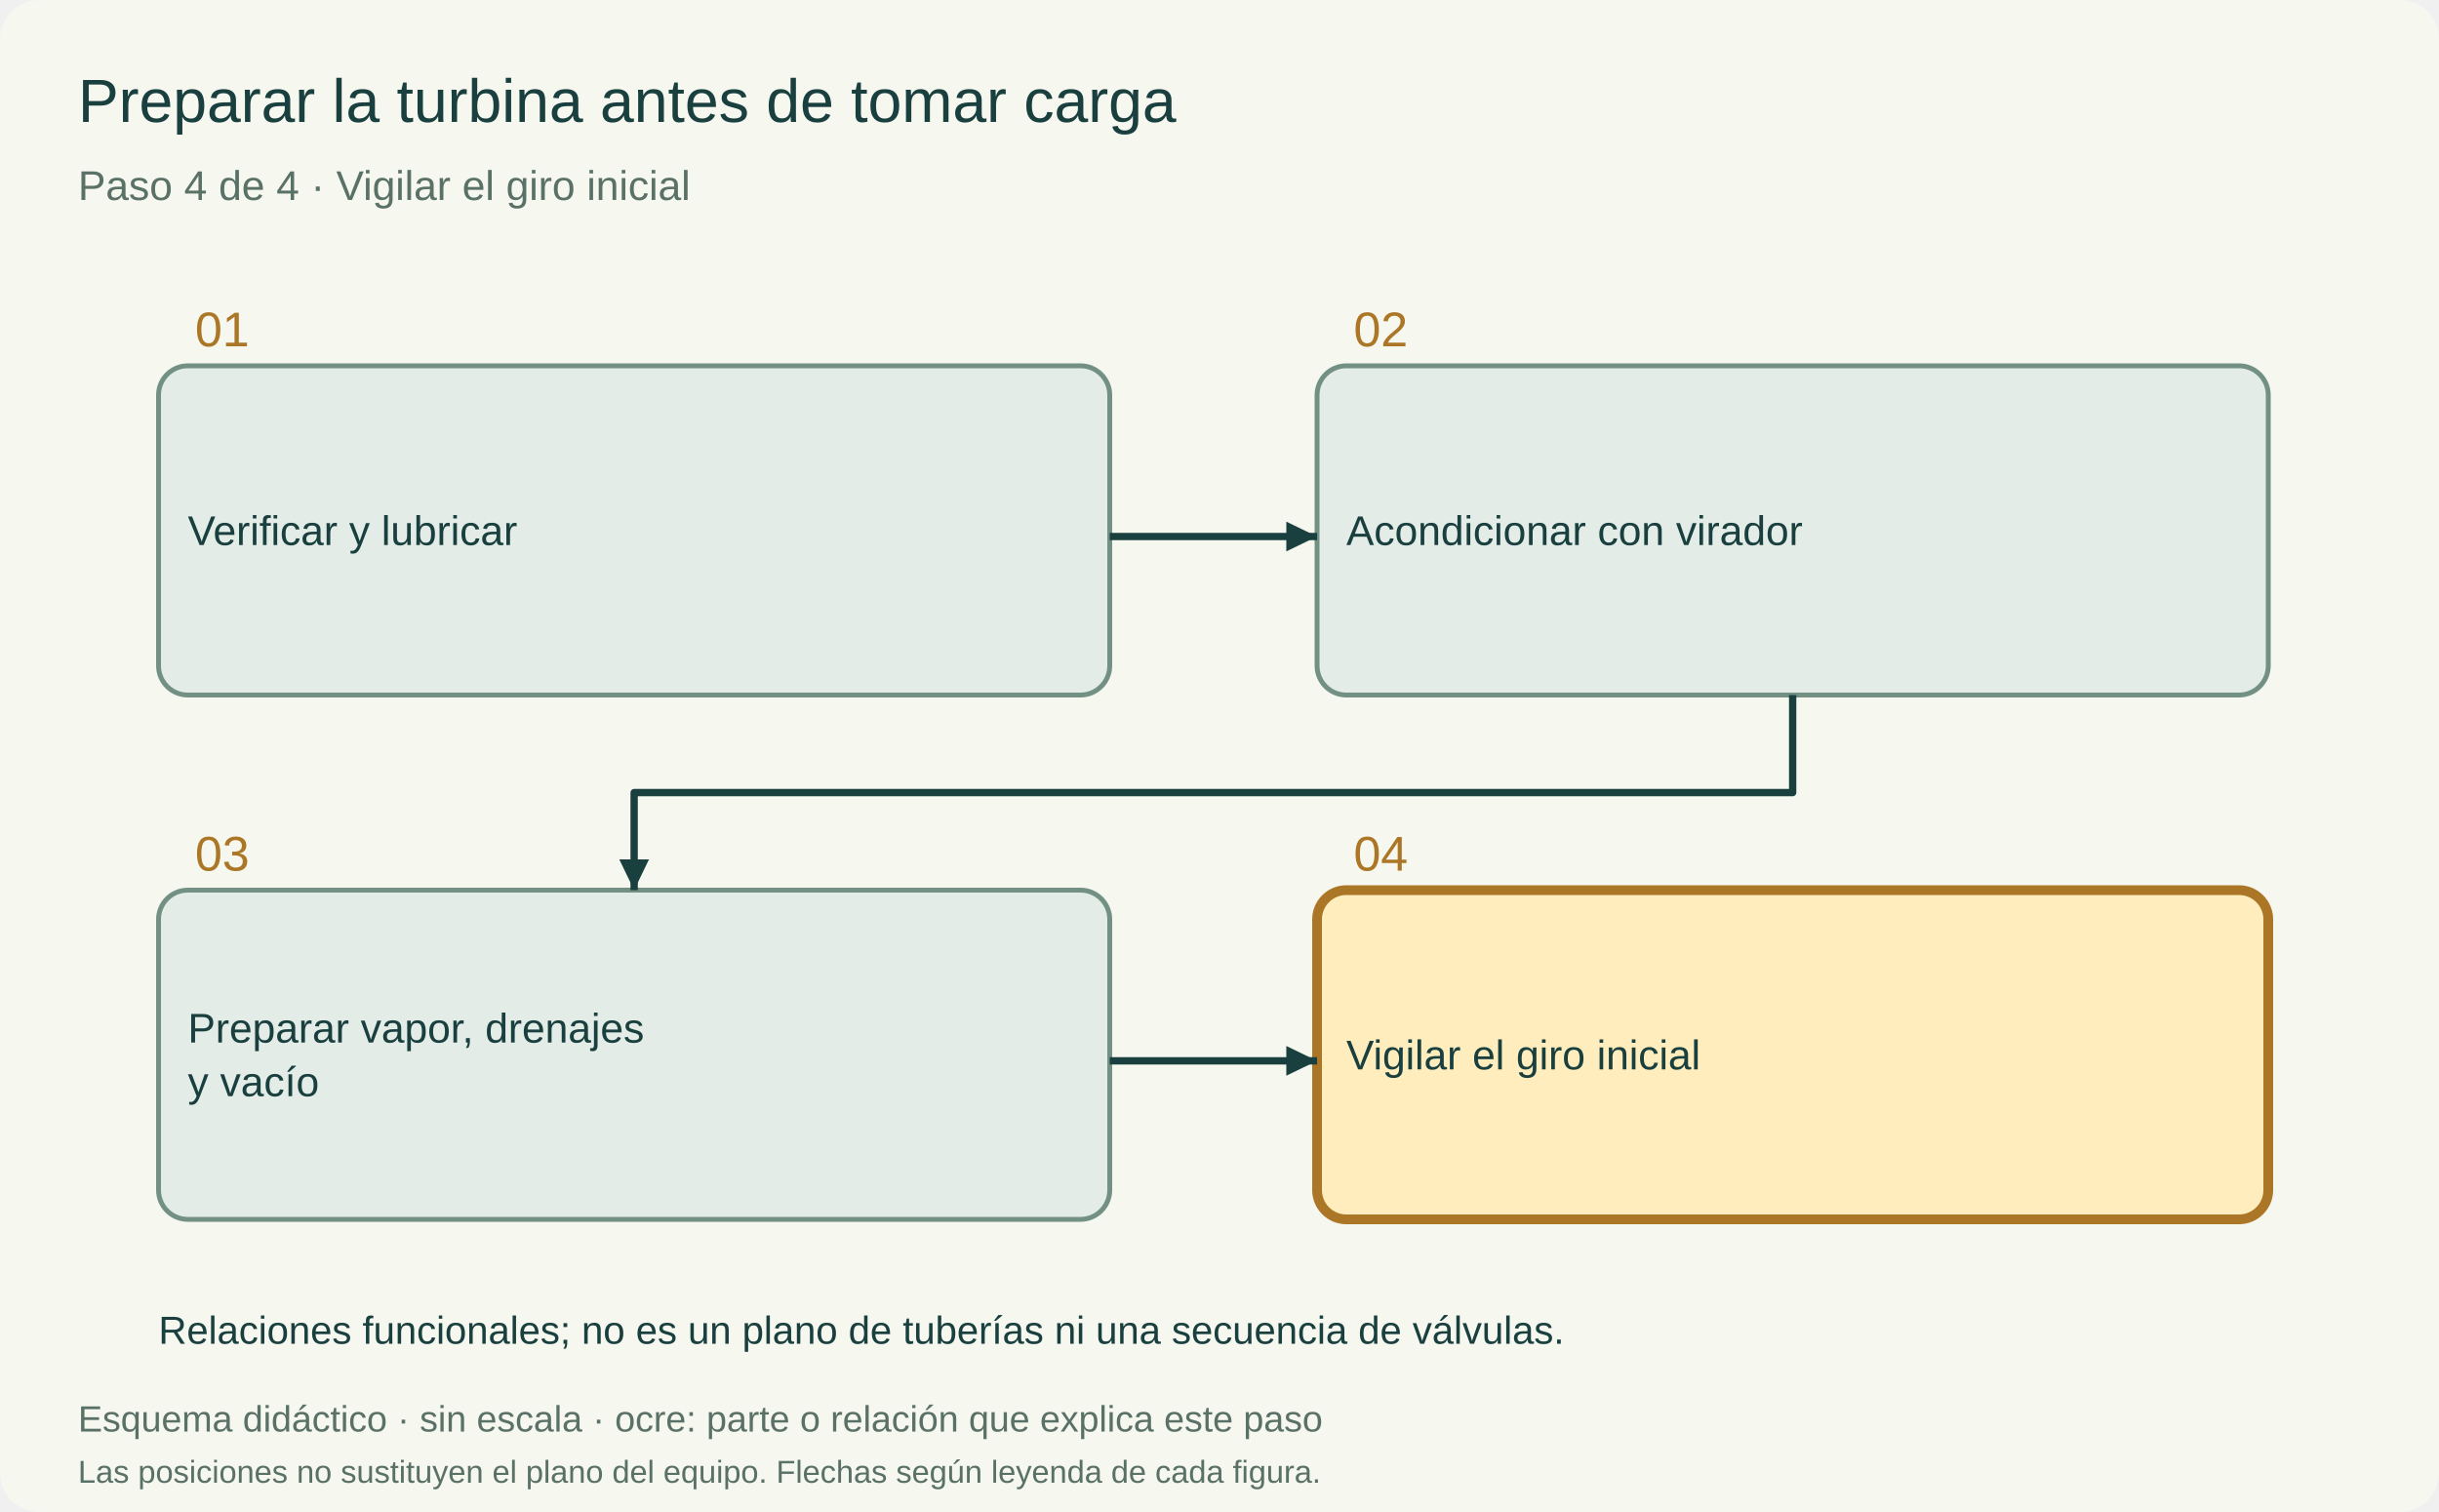
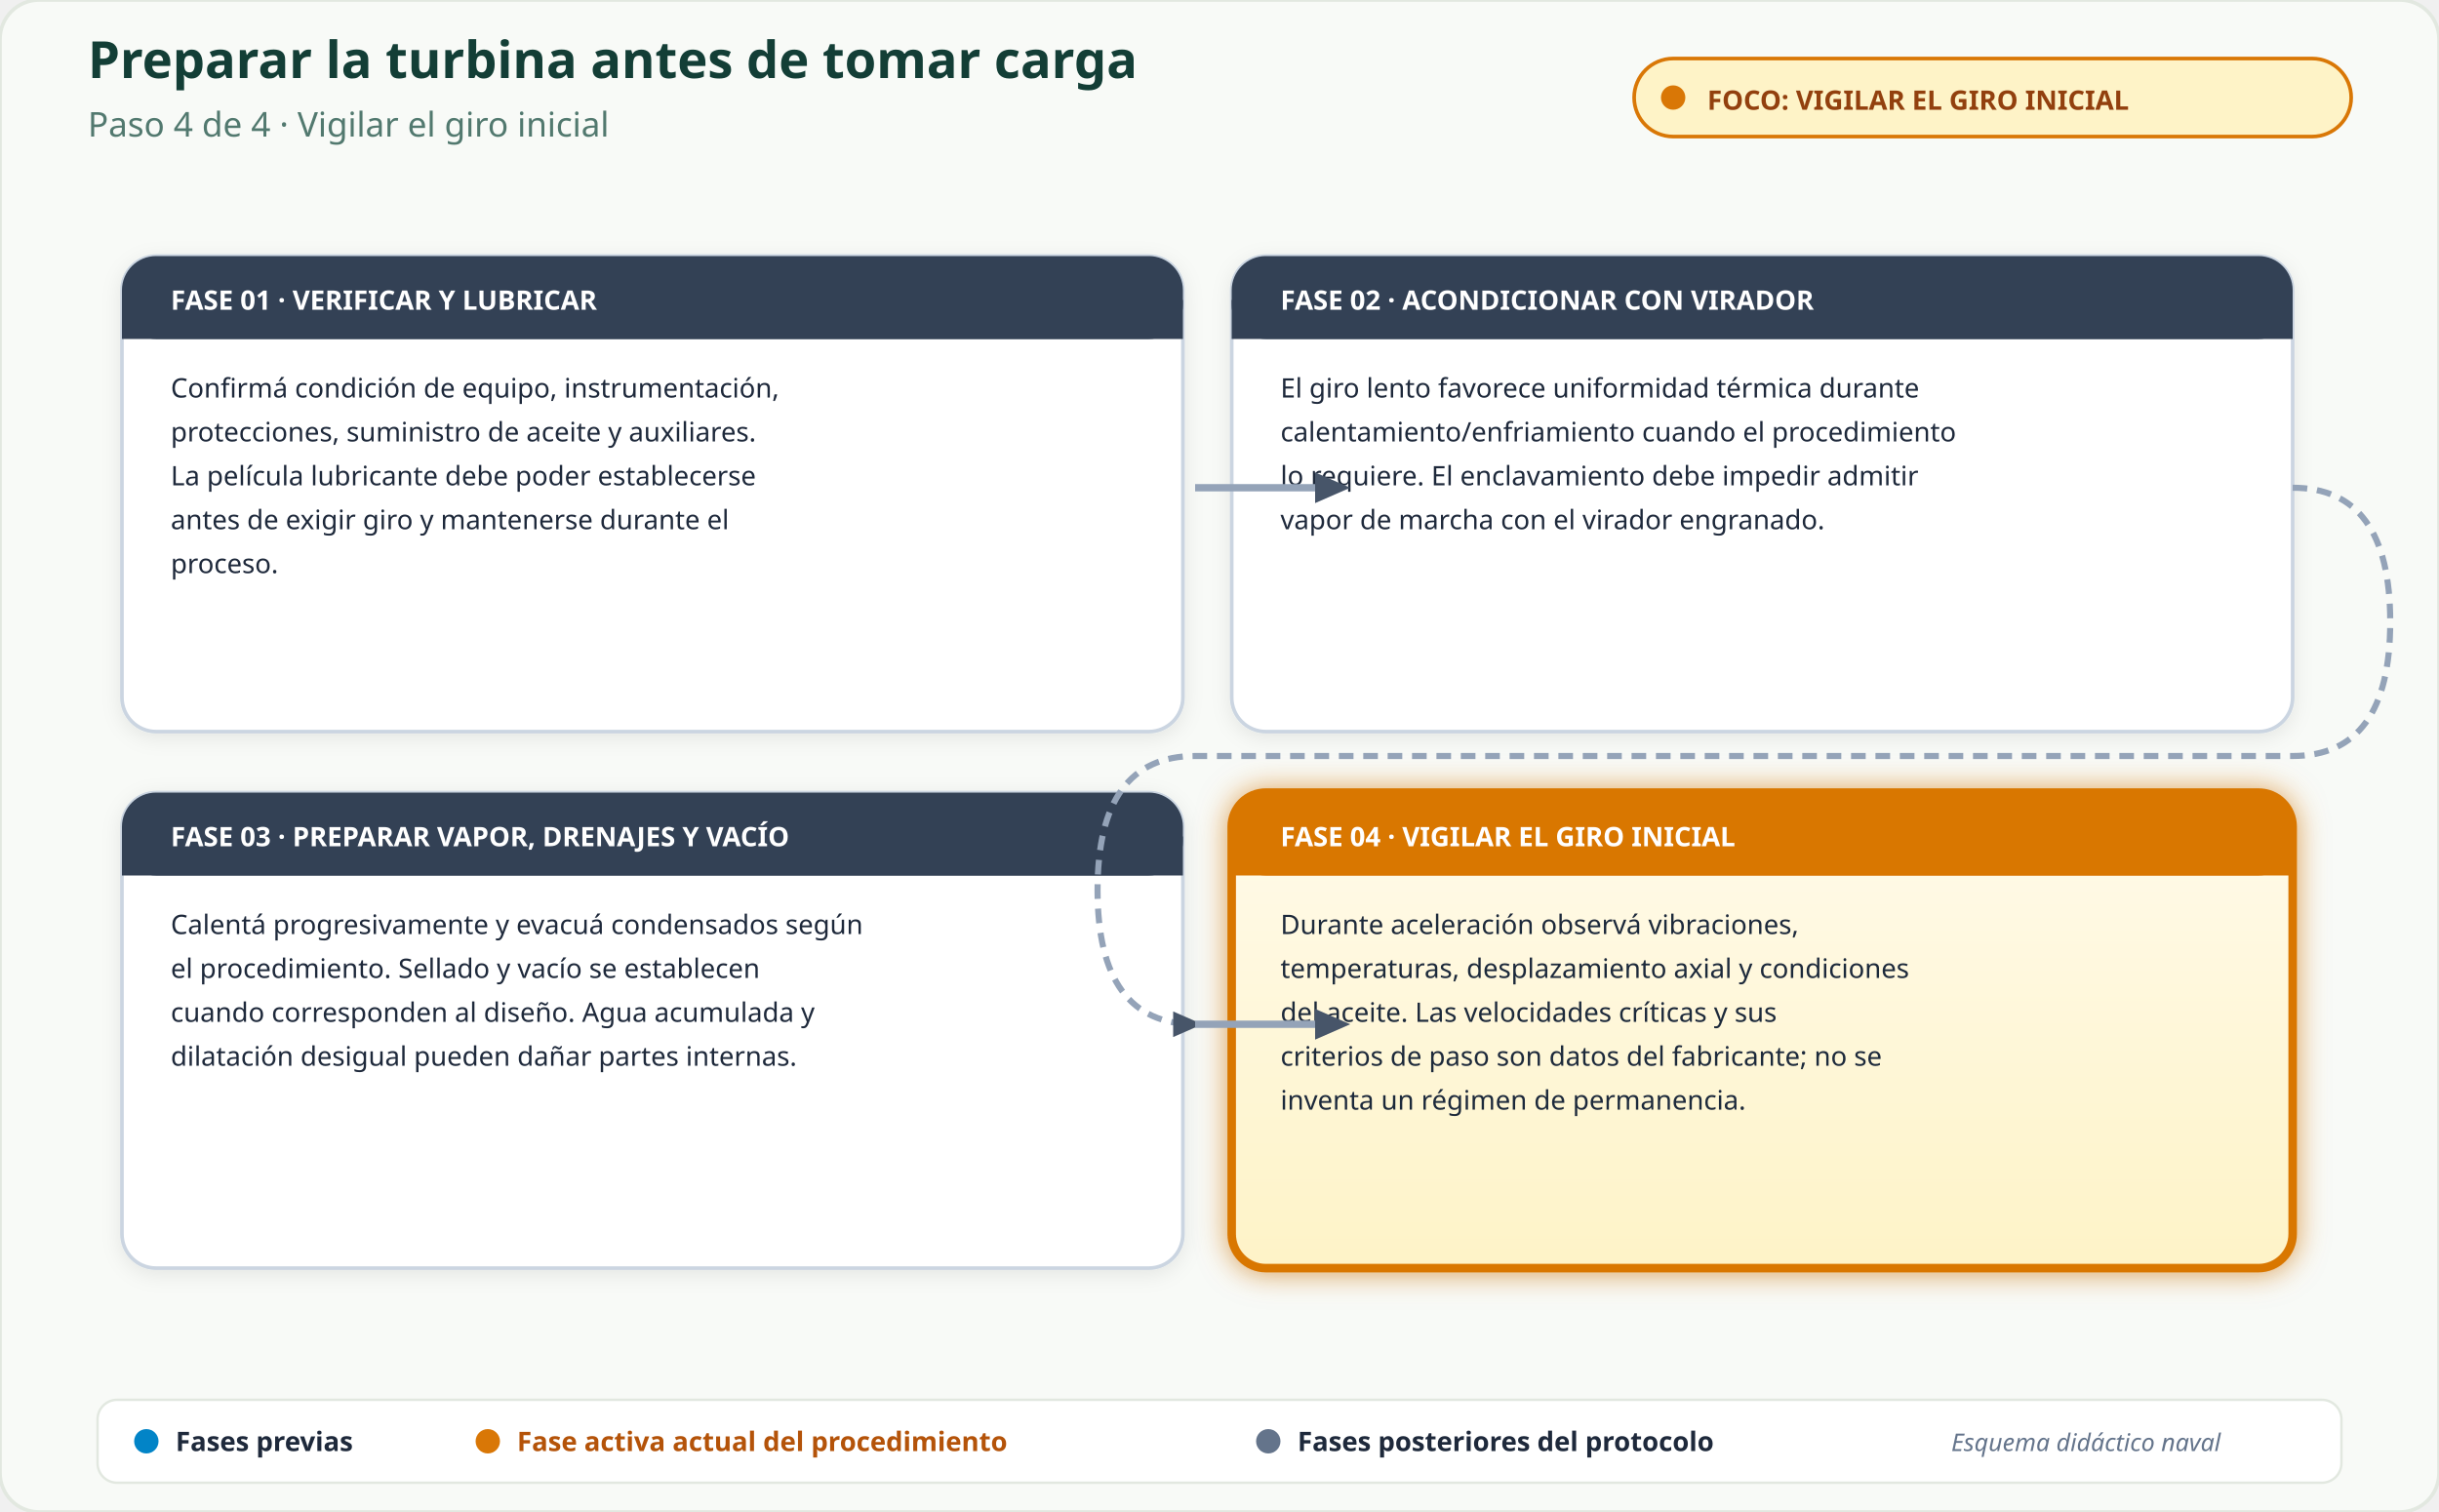
- <svg xmlns="http://www.w3.org/2000/svg" viewBox="0 0 1000 620" role="img">
-   <rect width="1000" height="620" rx="16" fill="#f6f7ef" />
-   <text x="32" y="50" font-family="Arial,sans-serif" font-size="25" fill="#193f3e">Preparar la turbina antes de tomar carga</text>
-   <text x="32" y="82" font-family="Arial,sans-serif" font-size="17" fill="#5a7167">Paso 4 de 4 · Vigilar el giro inicial</text>
-   <text x="32" y="587" font-family="Arial,sans-serif" font-size="15" fill="#5a7167">Esquema didáctico · sin escala · ocre: parte o relación que explica este paso</text>
-   <text x="32" y="608" font-family="Arial,sans-serif" font-size="13" fill="#5a7167">Las posiciones no sustituyen el plano del equipo. Flechas según leyenda de cada figura.</text>
-   <rect x="65" y="150" width="390" height="135" rx="12" fill="#e4ece7" stroke="#729084" stroke-width="2" />
-   <text x="77" y="223.5" font-family="Arial,sans-serif" font-size="17" fill="#193f3e">Verificar y lubricar</text>
-   <text x="80" y="142" font-family="Arial,sans-serif" font-size="20" fill="#ab7625">01</text>
-   <rect x="540" y="150" width="390" height="135" rx="12" fill="#e4ece7" stroke="#729084" stroke-width="2" />
-   <text x="552" y="223.5" font-family="Arial,sans-serif" font-size="17" fill="#193f3e">Acondicionar con virador</text>
-   <text x="555" y="142" font-family="Arial,sans-serif" font-size="20" fill="#ab7625">02</text>
-   <rect x="65" y="365" width="390" height="135" rx="12" fill="#e4ece7" stroke="#729084" stroke-width="2" />
-   <text x="77" y="427.5" font-family="Arial,sans-serif" font-size="17" fill="#193f3e">Preparar vapor, drenajes</text>
-   <text x="77" y="449.5" font-family="Arial,sans-serif" font-size="17" fill="#193f3e">y vacío</text>
-   <text x="80" y="357" font-family="Arial,sans-serif" font-size="20" fill="#ab7625">03</text>
-   <rect x="540" y="365" width="390" height="135" rx="12" fill="#ffedbd" stroke="#ab7625" stroke-width="4" />
-   <text x="552" y="438.5" font-family="Arial,sans-serif" font-size="17" fill="#193f3e">Vigilar el giro inicial</text>
-   <text x="555" y="357" font-family="Arial,sans-serif" font-size="20" fill="#ab7625">04</text>
-   <polyline points="455,220 540,220" fill="none" stroke="#193f3e" stroke-width="3" stroke-linejoin="round" />
-   <polygon points="540,220 527.394,226.09 527.394,213.91" fill="#193f3e" />
-   <polyline points="735,285 735,325 260,325 260,365" fill="none" stroke="#193f3e" stroke-width="3" stroke-linejoin="round" />
-   <polygon points="260,365 253.91,352.394 266.09,352.394" fill="#193f3e" />
-   <polyline points="455,435 540,435" fill="none" stroke="#193f3e" stroke-width="3" stroke-linejoin="round" />
-   <polygon points="540,435 527.394,441.09 527.394,428.91" fill="#193f3e" />
-   <text x="65" y="551" font-family="Arial,sans-serif" font-size="16" fill="#193f3e">Relaciones funcionales; no es un plano de tuberías ni una secuencia de válvulas.</text>
+ <svg xmlns="http://www.w3.org/2000/svg" viewBox="0 0 1000 620" width="1000" height="620">
+   <defs>
+     <filter id="activeGlow" x="-20%" y="-20%" width="140%" height="140%">
+       <feDropShadow dx="0" dy="0" stdDeviation="6" flood-color="#d97706" flood-opacity="0.6" />
+     </filter>
+     <filter id="cardShadow" x="-10%" y="-10%" width="120%" height="120%">
+       <feDropShadow dx="0" dy="2" stdDeviation="4" flood-color="#0f2922" flood-opacity="0.08" />
+     </filter>
+     <linearGradient id="drumGrad" x1="0%" y1="0%" x2="0%" y2="100%">
+       <stop offset="0%" stop-color="#f0f9ff" />
+       <stop offset="48%" stop-color="#e0f2fe" />
+       <stop offset="52%" stop-color="#bae6fd" />
+       <stop offset="100%" stop-color="#7dd3fc" />
+     </linearGradient>
+     <linearGradient id="mudGrad" x1="0%" y1="0%" x2="0%" y2="100%">
+       <stop offset="0%" stop-color="#e0f2fe" />
+       <stop offset="100%" stop-color="#7dd3fc" />
+     </linearGradient>
+     <linearGradient id="furnaceGrad" x1="0%" y1="0%" x2="100%" y2="100%">
+       <stop offset="0%" stop-color="#fff7ed" />
+       <stop offset="100%" stop-color="#ffedd5" />
+     </linearGradient>
+     <linearGradient id="steelGrad" x1="0%" y1="0%" x2="0%" y2="100%">
+       <stop offset="0%" stop-color="#f8fafc" />
+       <stop offset="100%" stop-color="#e2e8f0" />
+     </linearGradient>
+     <linearGradient id="activeGrad" x1="0%" y1="0%" x2="0%" y2="100%">
+       <stop offset="0%" stop-color="#fffbeb" />
+       <stop offset="100%" stop-color="#fef3c7" />
+     </linearGradient>
+     <marker id="arrowBlue" viewBox="0 0 10 10" refX="6" refY="5" markerWidth="6" markerHeight="6" orient="auto-start-reverse">
+       <path d="M 0 1.5 L 8 5 L 0 8.5 z" fill="#0284c7" />
+     </marker>
+     <marker id="arrowOrange" viewBox="0 0 10 10" refX="6" refY="5" markerWidth="6" markerHeight="6" orient="auto-start-reverse">
+       <path d="M 0 1.5 L 8 5 L 0 8.5 z" fill="#ea580c" />
+     </marker>
+     <marker id="arrowRed" viewBox="0 0 10 10" refX="6" refY="5" markerWidth="6" markerHeight="6" orient="auto-start-reverse">
+       <path d="M 0 1.5 L 8 5 L 0 8.5 z" fill="#e11d48" />
+     </marker>
+     <marker id="arrowGreen" viewBox="0 0 10 10" refX="6" refY="5" markerWidth="6" markerHeight="6" orient="auto-start-reverse">
+       <path d="M 0 1.5 L 8 5 L 0 8.5 z" fill="#059669" />
+     </marker>
+     <marker id="arrowGray" viewBox="0 0 10 10" refX="6" refY="5" markerWidth="6" markerHeight="6" orient="auto-start-reverse">
+       <path d="M 0 1.5 L 8 5 L 0 8.5 z" fill="#475569" />
+     </marker>
+     <marker id="arrowActive" viewBox="0 0 10 10" refX="6" refY="5" markerWidth="7" markerHeight="7" orient="auto-start-reverse">
+       <path d="M 0 1.5 L 8 5 L 0 8.5 z" fill="#d97706" />
+     </marker>
+   </defs>
+   <rect width="1000" height="620" rx="16" fill="#f8faf7" stroke="#e2e8e0" stroke-width="1.5" />
+   <g transform="translate(36, 32)">
+     <text font-family="'DM Sans', system-ui, sans-serif" font-size="21" font-weight="700" fill="#133e36">Preparar la turbina antes de tomar carga</text>
+     <text y="24" font-family="'DM Sans', system-ui, sans-serif" font-size="14" font-weight="500" fill="#52796f">Paso 4 de 4 · Vigilar el giro inicial</text>
+   </g>
+   <g transform="translate(670, 24)">
+     <rect width="294" height="32" rx="16" fill="#fef3c7" stroke="#d97706" stroke-width="1.5" />
+     <circle cx="16" cy="16" r="5" fill="#d97706" />
+     <text x="30" y="21" font-family="'DM Sans', system-ui, sans-serif" font-size="11" font-weight="700" fill="#92400e">FOCO: VIGILAR EL GIRO INICIAL</text>
+   </g>
+   <g transform="translate(50, 105)">
+     <g id="phase-1">
+       <rect x="0" y="0" width="435" height="195" rx="14" fill="#ffffff" stroke="#cbd5e1" stroke-width="1.5" filter="url(#cardShadow)" />
+       <rect x="0" y="0" width="435" height="34" rx="14" fill="#334155" />
+       <rect x="0" y="18" width="435" height="16" fill="#334155" />
+       <text x="20" y="22" font-family="'DM Sans', system-ui, sans-serif" font-size="11" font-weight="700" fill="#ffffff">FASE 01 · VERIFICAR Y LUBRICAR</text>
+       <g transform="translate(20, 58)">
+         <text x="0" y="0" font-family="'DM Sans', system-ui, sans-serif" font-size="11" font-weight="normal" fill="#1e293b">Confirmá condición de equipo, instrumentación,</text>
+         <text x="0" y="18" font-family="'DM Sans', system-ui, sans-serif" font-size="11" font-weight="normal" fill="#1e293b">protecciones, suministro de aceite y auxiliares.</text>
+         <text x="0" y="36" font-family="'DM Sans', system-ui, sans-serif" font-size="11" font-weight="normal" fill="#1e293b">La película lubricante debe poder establecerse</text>
+         <text x="0" y="54" font-family="'DM Sans', system-ui, sans-serif" font-size="11" font-weight="normal" fill="#1e293b">antes de exigir giro y mantenerse durante el</text>
+         <text x="0" y="72" font-family="'DM Sans', system-ui, sans-serif" font-size="11" font-weight="normal" fill="#1e293b">proceso.</text>
+       </g>
+     </g>
+     <g id="phase-2">
+       <rect x="455" y="0" width="435" height="195" rx="14" fill="#ffffff" stroke="#cbd5e1" stroke-width="1.5" filter="url(#cardShadow)" />
+       <rect x="455" y="0" width="435" height="34" rx="14" fill="#334155" />
+       <rect x="455" y="18" width="435" height="16" fill="#334155" />
+       <text x="475" y="22" font-family="'DM Sans', system-ui, sans-serif" font-size="11" font-weight="700" fill="#ffffff">FASE 02 · ACONDICIONAR CON VIRADOR</text>
+       <g transform="translate(475, 58)">
+         <text x="0" y="0" font-family="'DM Sans', system-ui, sans-serif" font-size="11" font-weight="normal" fill="#1e293b">El giro lento favorece uniformidad térmica durante</text>
+         <text x="0" y="18" font-family="'DM Sans', system-ui, sans-serif" font-size="11" font-weight="normal" fill="#1e293b">calentamiento/enfriamiento cuando el procedimiento</text>
+         <text x="0" y="36" font-family="'DM Sans', system-ui, sans-serif" font-size="11" font-weight="normal" fill="#1e293b">lo requiere. El enclavamiento debe impedir admitir</text>
+         <text x="0" y="54" font-family="'DM Sans', system-ui, sans-serif" font-size="11" font-weight="normal" fill="#1e293b">vapor de marcha con el virador engranado.</text>
+       </g>
+     </g>
+     <g id="phase-3">
+       <rect x="0" y="220" width="435" height="195" rx="14" fill="#ffffff" stroke="#cbd5e1" stroke-width="1.5" filter="url(#cardShadow)" />
+       <rect x="0" y="220" width="435" height="34" rx="14" fill="#334155" />
+       <rect x="0" y="238" width="435" height="16" fill="#334155" />
+       <text x="20" y="242" font-family="'DM Sans', system-ui, sans-serif" font-size="11" font-weight="700" fill="#ffffff">FASE 03 · PREPARAR VAPOR, DRENAJES Y VACÍO</text>
+       <g transform="translate(20, 278)">
+         <text x="0" y="0" font-family="'DM Sans', system-ui, sans-serif" font-size="11" font-weight="normal" fill="#1e293b">Calentá progresivamente y evacuá condensados según</text>
+         <text x="0" y="18" font-family="'DM Sans', system-ui, sans-serif" font-size="11" font-weight="normal" fill="#1e293b">el procedimiento. Sellado y vacío se establecen</text>
+         <text x="0" y="36" font-family="'DM Sans', system-ui, sans-serif" font-size="11" font-weight="normal" fill="#1e293b">cuando corresponden al diseño. Agua acumulada y</text>
+         <text x="0" y="54" font-family="'DM Sans', system-ui, sans-serif" font-size="11" font-weight="normal" fill="#1e293b">dilatación desigual pueden dañar partes internas.</text>
+       </g>
+     </g>
+     <g id="phase-4" filter="url(#activeGlow)">
+       <rect x="455" y="220" width="435" height="195" rx="14" fill="url(#activeGrad)" stroke="#d97706" stroke-width="3.5" filter="url(#cardShadow)" />
+       <rect x="455" y="220" width="435" height="34" rx="14" fill="#d97706" />
+       <rect x="455" y="238" width="435" height="16" fill="#d97706" />
+       <text x="475" y="242" font-family="'DM Sans', system-ui, sans-serif" font-size="11" font-weight="700" fill="#ffffff">FASE 04 · VIGILAR EL GIRO INICIAL</text>
+       <g transform="translate(475, 278)">
+         <text x="0" y="0" font-family="'DM Sans', system-ui, sans-serif" font-size="11" font-weight="normal" fill="#1e293b">Durante aceleración observá vibraciones,</text>
+         <text x="0" y="18" font-family="'DM Sans', system-ui, sans-serif" font-size="11" font-weight="normal" fill="#1e293b">temperaturas, desplazamiento axial y condiciones</text>
+         <text x="0" y="36" font-family="'DM Sans', system-ui, sans-serif" font-size="11" font-weight="normal" fill="#1e293b">del aceite. Las velocidades críticas y sus</text>
+         <text x="0" y="54" font-family="'DM Sans', system-ui, sans-serif" font-size="11" font-weight="normal" fill="#1e293b">criterios de paso son datos del fabricante; no se</text>
+         <text x="0" y="72" font-family="'DM Sans', system-ui, sans-serif" font-size="11" font-weight="normal" fill="#1e293b">inventa un régimen de permanencia.</text>
+       </g>
+     </g>
+     <path d="M 440 95 L 500 95" stroke="#94a3b8" stroke-width="3" marker-end="url(#arrowGray)" />
+     <path d="M 890 95 Q 930 95 930 150 T 890 205 L 440 205 Q 400 205 400 260 T 440 315" fill="none" stroke="#94a3b8" stroke-width="2.5" stroke-dasharray="6 4" marker-end="url(#arrowGray)" />
+     <path d="M 440 315 L 500 315" stroke="#94a3b8" stroke-width="3" marker-end="url(#arrowGray)" />
+   </g>
+   <g transform="translate(40, 574)">
+     <rect x="0" y="0" width="920" height="34" rx="8" fill="#ffffff" stroke="#e2e8e0" stroke-width="1" />
+     <circle cx="20" cy="17" r="5" fill="#0284c7" />
+     <text x="32" y="21" font-family="'DM Sans', system-ui, sans-serif" font-size="11" font-weight="600" fill="#1e293b">Fases previas</text>
+     <circle cx="160" cy="17" r="5" fill="#d97706" />
+     <text x="172" y="21" font-family="'DM Sans', system-ui, sans-serif" font-size="11" font-weight="700" fill="#b45309">Fase activa actual del procedimiento</text>
+     <circle cx="480" cy="17" r="5" fill="#64748b" />
+     <text x="492" y="21" font-family="'DM Sans', system-ui, sans-serif" font-size="11" font-weight="600" fill="#1e293b">Fases posteriores del protocolo</text>
+     <text x="760" y="21" font-family="'DM Sans', system-ui, sans-serif" font-size="10" font-style="italic" fill="#64748b">Esquema didáctico naval</text>
+   </g>
</svg>
